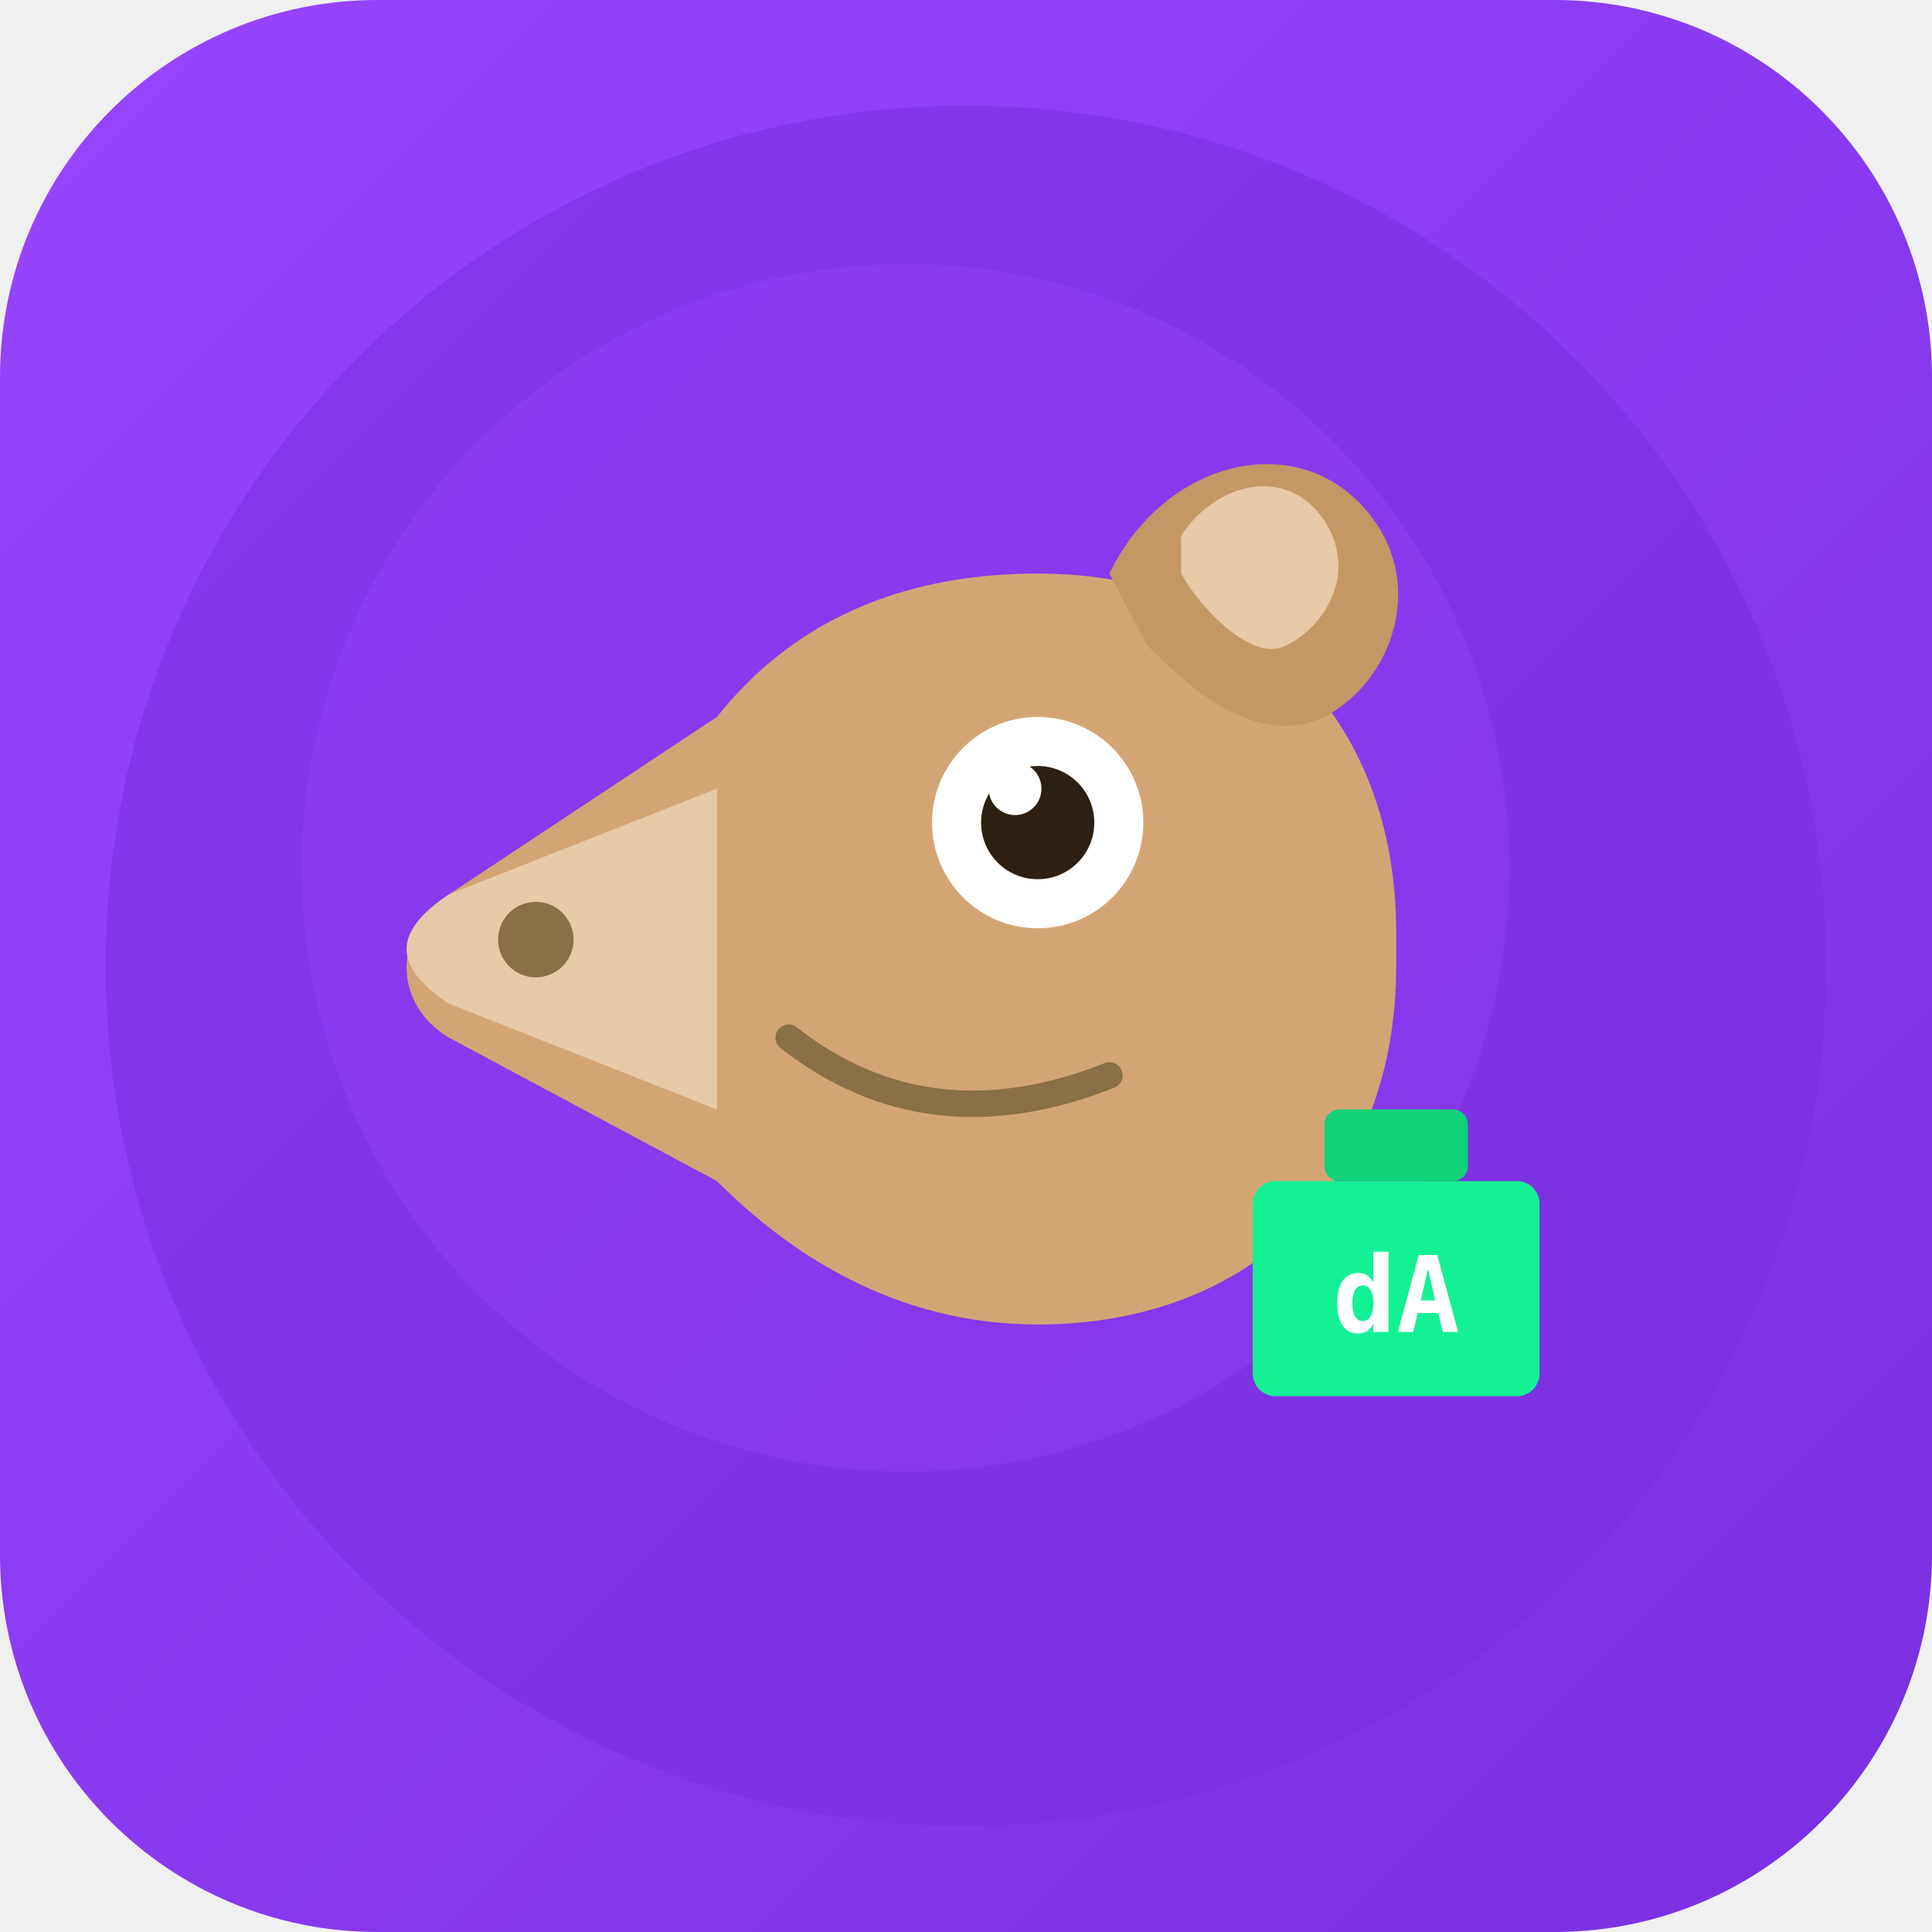
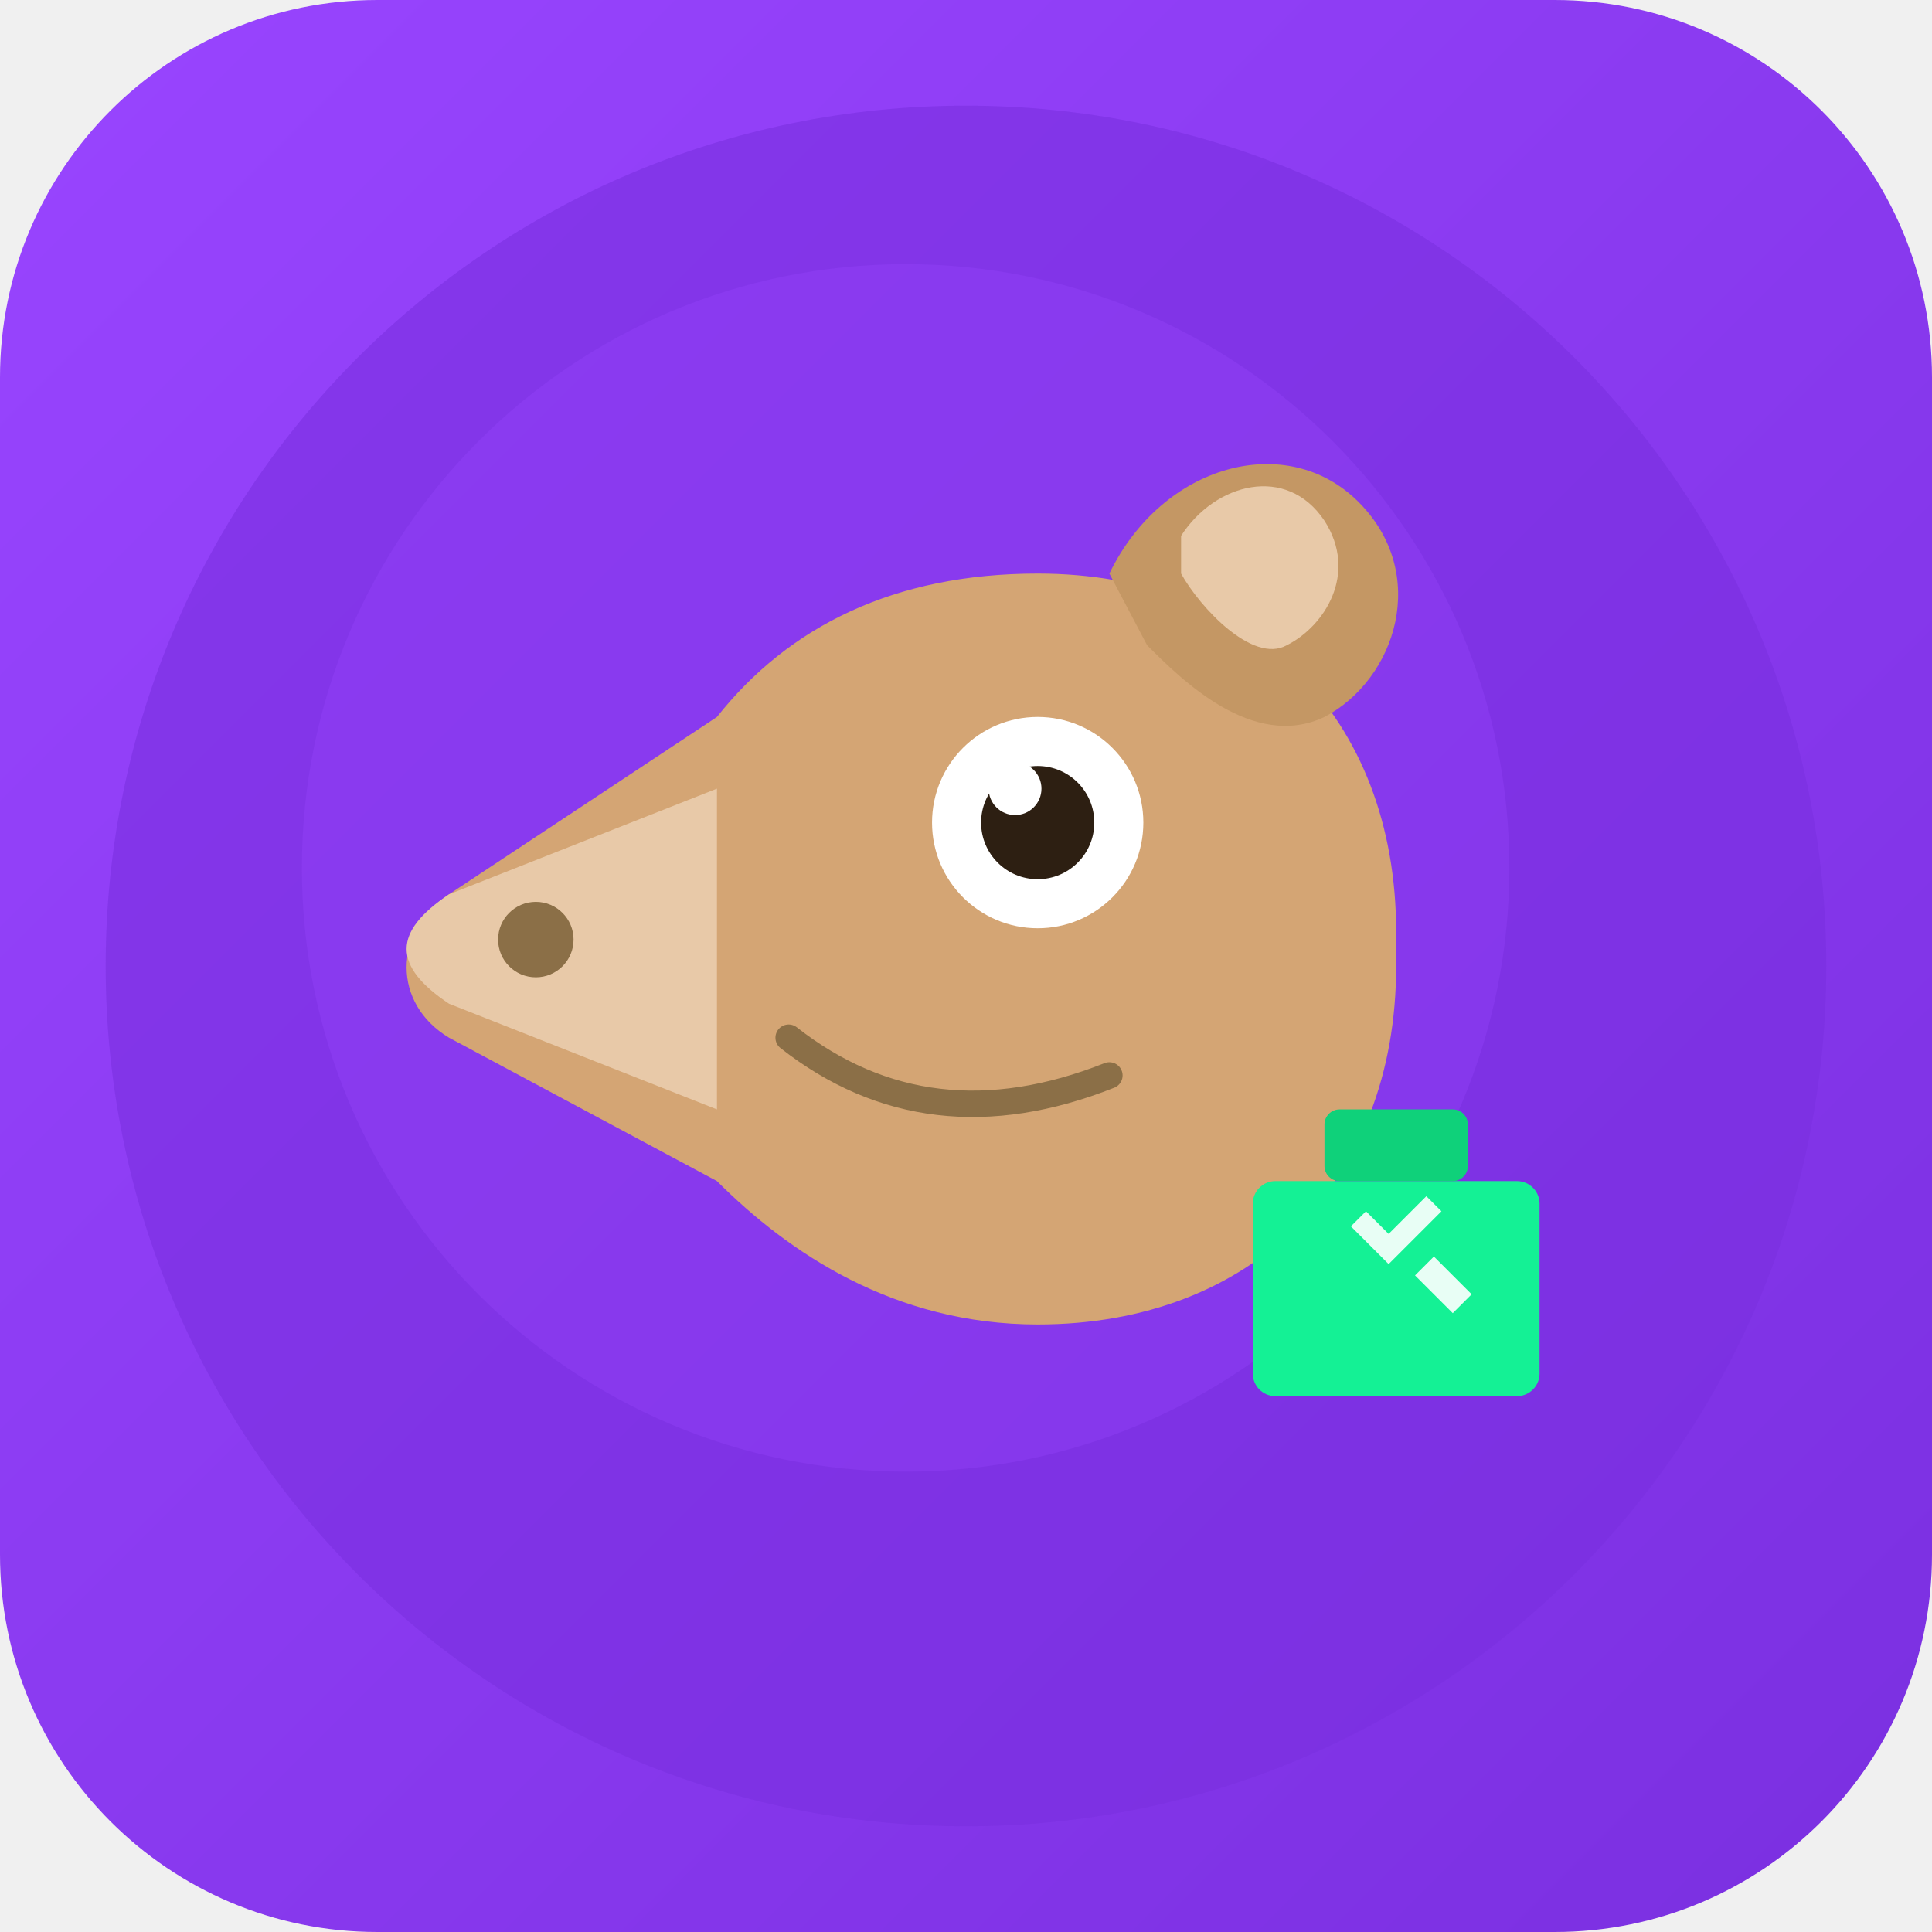
<svg xmlns="http://www.w3.org/2000/svg" width="512" height="512" viewBox="0 0 512 512">
  <defs>
    <linearGradient id="bgGrad" x1="0%" y1="0%" x2="100%" y2="100%">
      <stop offset="0%" style="stop-color:#9945FF" />
      <stop offset="100%" style="stop-color:#7A2FE0" />
    </linearGradient>
    <clipPath id="roundedSquare">
      <rect width="512" height="512" rx="100" ry="100" />
    </clipPath>
  </defs>
  <g clip-path="url(#roundedSquare)">
    <rect width="512" height="512" fill="url(#bgGrad)" />
    <circle cx="256" cy="256" r="228" fill="#7A2FE0" opacity="0.6" />
    <circle cx="240" cy="230" r="160" fill="#9945FF" opacity="0.3" />
    <path fill="#D4A574" d="       M370,247       C370,190 332,152 275,152       C237,152 209,166 190,190       L119,237       C104,247 104,266 119,275       L190,313       C209,332 237,351 275,351       C332,351 370,313 370,256       Z" />
    <path fill="#C49764" d="       M294,152       C308,123 341,114 360,133       C379,152 370,180 351,190       C332,199 313,180 304,171       Z" />
    <path fill="#E8C9A8" d="       M313,142       C322,128 341,123 351,138       C360,152 351,166 341,171       C332,176 318,161 313,152       Z" />
    <path fill="#E8C9A8" d="       M119,237       L190,209       L190,294       L119,266       C104,256 104,247 119,237       Z" />
    <circle fill="#8B6F47" cx="142" cy="249" r="10" />
    <circle fill="#FFFFFF" cx="275" cy="218" r="28" />
    <circle fill="#2D1F12" cx="275" cy="218" r="15" />
    <circle fill="#FFFFFF" cx="269" cy="209" r="7" />
    <path fill="none" stroke="#8B6F47" stroke-width="7" stroke-linecap="round" d="M209,275 Q246,304 294,285" />
    <rect fill="#14F195" x="332" y="313" width="76" height="57" rx="6" />
    <rect fill="#0FD17A" x="351" y="294" width="38" height="19" rx="4" />
-     <text x="370" y="353" fill="#FFFFFF" font-family="monospace" font-weight="bold" font-size="28" text-anchor="middle">dA</text>
+     <path fill="#FFFFFF" d="M358,325 L368,335 L382,321 L378,317 L368,327 L362,321 Z" opacity="0.9" />
+     <path fill="#FFFFFF" d="M375,338 L385,348 L390,343 L380,333 Z" opacity="0.9" />
  </g>
</svg>
